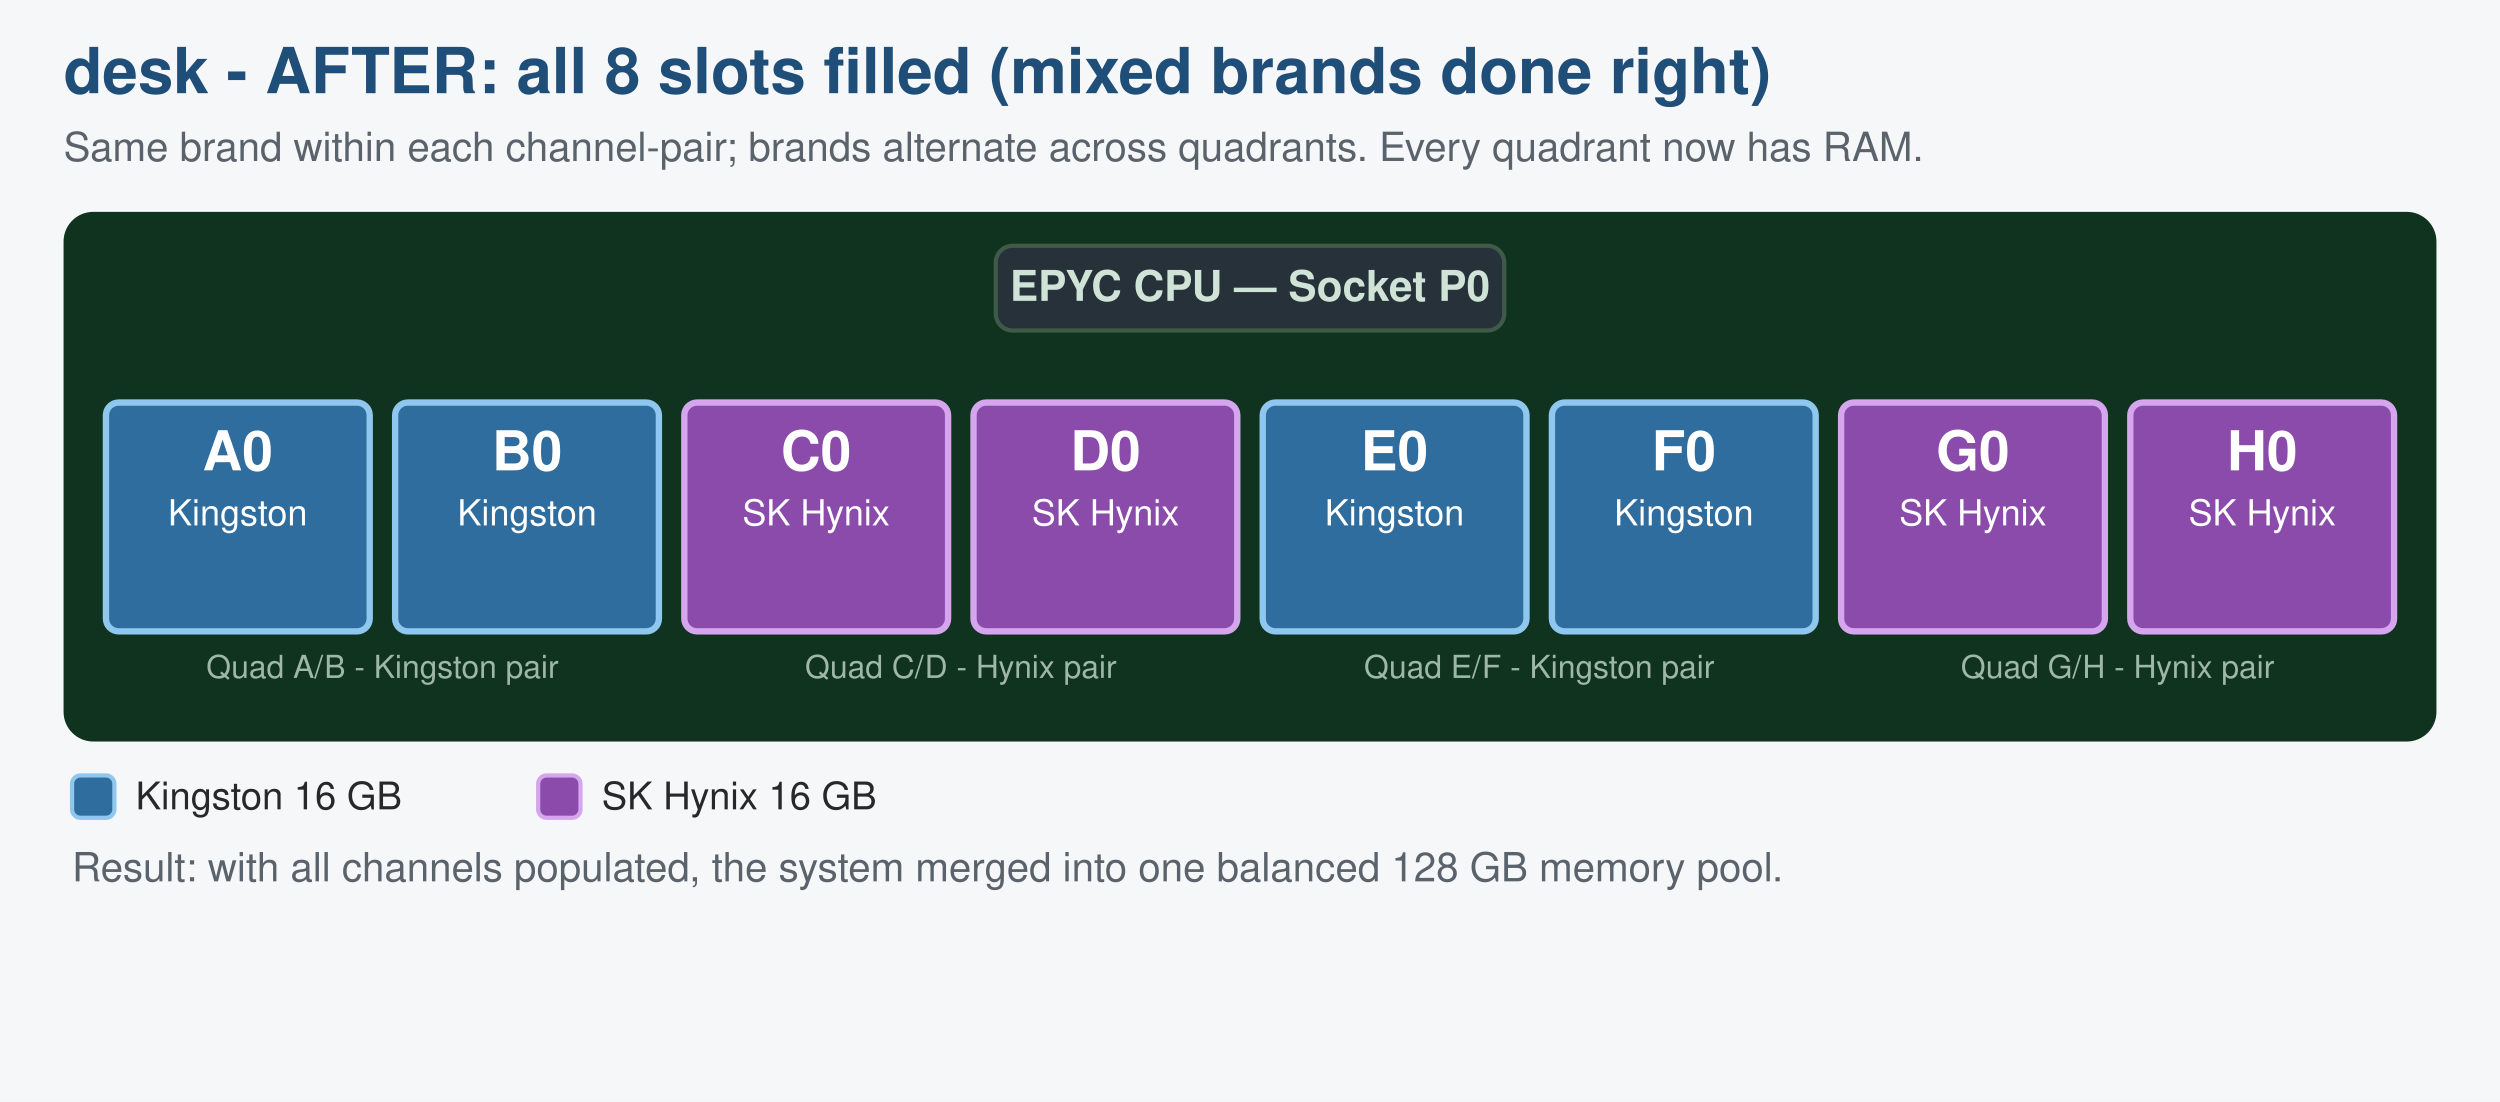
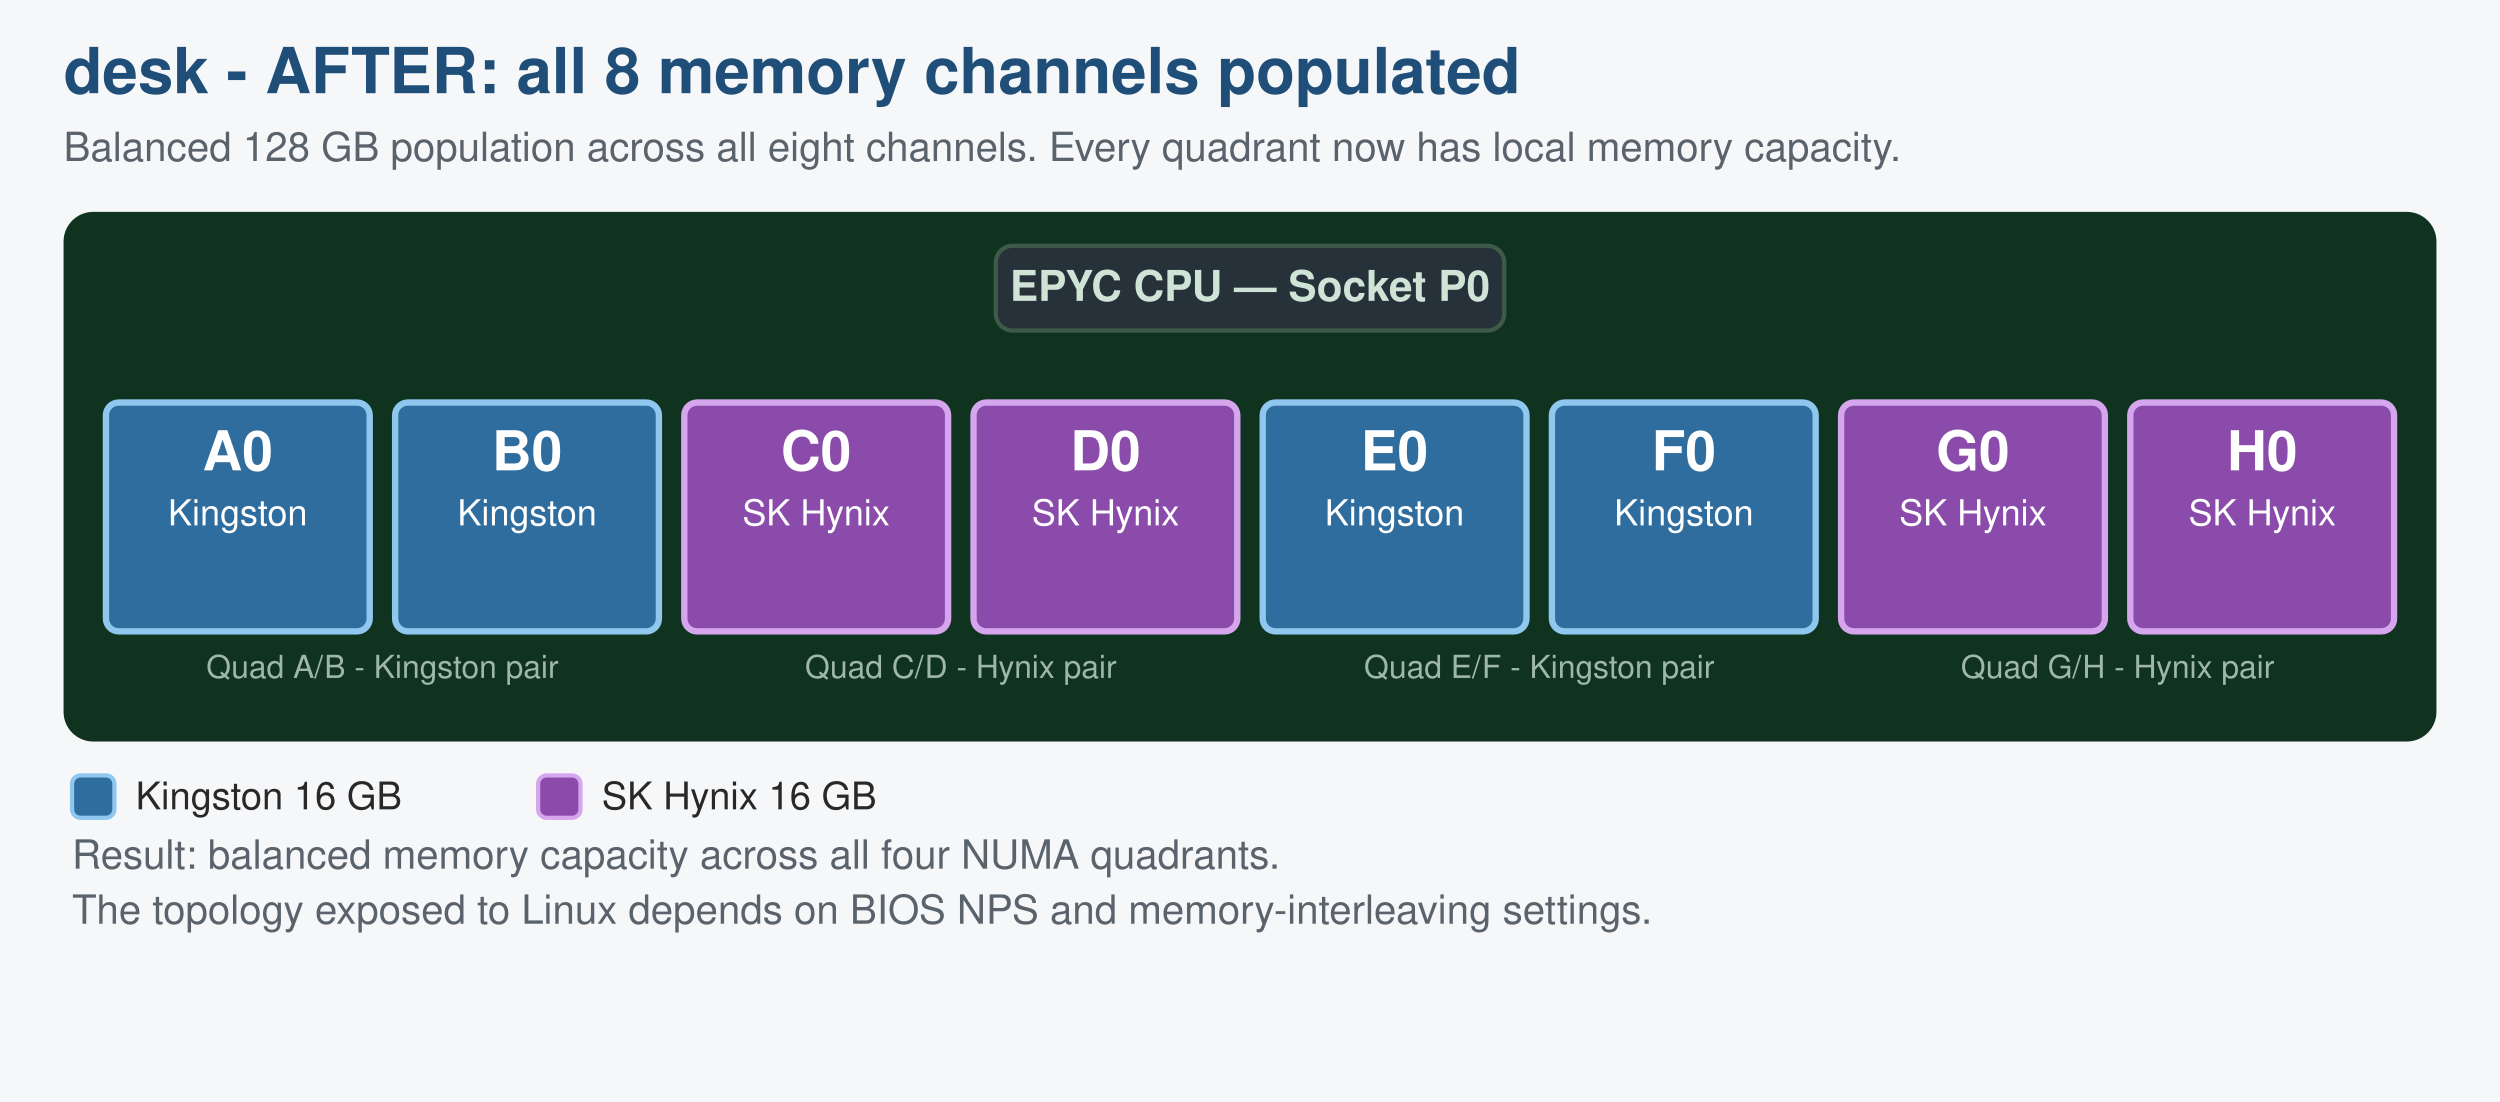
<svg xmlns="http://www.w3.org/2000/svg" width="1180" height="520" viewBox="0 0 1180 520" font-family="Segoe UI, Helvetica, Arial, sans-serif">
  <rect width="1180" height="520" fill="#f6f7f9" />
-   <text x="30" y="44" font-size="30" font-weight="bold" fill="#1f4e79">desk - AFTER: all 8 slots filled (mixed brands done right)</text>
-   <text x="30" y="76" font-size="19" fill="#5a636c">Same brand within each channel-pair; brands alternate across quadrants. Every quadrant now has RAM.</text>
+   <text x="30" y="44" font-size="30" font-weight="bold" fill="#1f4e79">desk - AFTER: all 8 memory channels populated</text>
+   <text x="30" y="76" font-size="19" fill="#5a636c">Balanced 128 GB population across all eight channels. Every quadrant now has local memory capacity.</text>
  <rect x="30" y="100" width="1120" height="250" rx="14" fill="#10331f" />
  <rect x="470.0" y="116" width="240" height="40" rx="8" fill="#26313a" stroke="#3f5a48" stroke-width="2" />
  <text x="590.0" y="142" font-size="20" font-weight="bold" fill="#cfe3d6" text-anchor="middle">EPYC CPU  —  Socket P0</text>
  <rect x="50.0" y="190" width="124.5" height="108" rx="6" fill="#2f6d9e" stroke="#8fc7ef" stroke-width="3" />
  <text x="112.2" y="222" font-size="26" font-weight="bold" fill="#ffffff" text-anchor="middle">A0</text>
  <text x="112.2" y="248" font-size="17" fill="#ffffff" text-anchor="middle">Kingston</text>
  <rect x="186.5" y="190" width="124.5" height="108" rx="6" fill="#2f6d9e" stroke="#8fc7ef" stroke-width="3" />
  <text x="248.8" y="222" font-size="26" font-weight="bold" fill="#ffffff" text-anchor="middle">B0</text>
  <text x="248.8" y="248" font-size="17" fill="#ffffff" text-anchor="middle">Kingston</text>
  <rect x="323.0" y="190" width="124.5" height="108" rx="6" fill="#8a4bab" stroke="#d5a6ee" stroke-width="3" />
  <text x="385.2" y="222" font-size="26" font-weight="bold" fill="#ffffff" text-anchor="middle">C0</text>
  <text x="385.2" y="248" font-size="17" fill="#ffffff" text-anchor="middle">SK Hynix</text>
  <rect x="459.5" y="190" width="124.5" height="108" rx="6" fill="#8a4bab" stroke="#d5a6ee" stroke-width="3" />
  <text x="521.8" y="222" font-size="26" font-weight="bold" fill="#ffffff" text-anchor="middle">D0</text>
  <text x="521.8" y="248" font-size="17" fill="#ffffff" text-anchor="middle">SK Hynix</text>
  <rect x="596.0" y="190" width="124.5" height="108" rx="6" fill="#2f6d9e" stroke="#8fc7ef" stroke-width="3" />
  <text x="658.2" y="222" font-size="26" font-weight="bold" fill="#ffffff" text-anchor="middle">E0</text>
  <text x="658.2" y="248" font-size="17" fill="#ffffff" text-anchor="middle">Kingston</text>
  <rect x="732.5" y="190" width="124.5" height="108" rx="6" fill="#2f6d9e" stroke="#8fc7ef" stroke-width="3" />
  <text x="794.8" y="222" font-size="26" font-weight="bold" fill="#ffffff" text-anchor="middle">F0</text>
  <text x="794.8" y="248" font-size="17" fill="#ffffff" text-anchor="middle">Kingston</text>
  <rect x="869.0" y="190" width="124.5" height="108" rx="6" fill="#8a4bab" stroke="#d5a6ee" stroke-width="3" />
  <text x="931.2" y="222" font-size="26" font-weight="bold" fill="#ffffff" text-anchor="middle">G0</text>
  <text x="931.2" y="248" font-size="17" fill="#ffffff" text-anchor="middle">SK Hynix</text>
  <rect x="1005.5" y="190" width="124.5" height="108" rx="6" fill="#8a4bab" stroke="#d5a6ee" stroke-width="3" />
  <text x="1067.8" y="222" font-size="26" font-weight="bold" fill="#ffffff" text-anchor="middle">H0</text>
  <text x="1067.8" y="248" font-size="17" fill="#ffffff" text-anchor="middle">SK Hynix</text>
  <text x="180.5" y="320" font-size="15" fill="#9fb7a8" text-anchor="middle">Quad A/B - Kingston pair</text>
  <text x="453.5" y="320" font-size="15" fill="#9fb7a8" text-anchor="middle">Quad C/D - Hynix pair</text>
  <text x="726.5" y="320" font-size="15" fill="#9fb7a8" text-anchor="middle">Quad E/F - Kingston pair</text>
  <text x="999.5" y="320" font-size="15" fill="#9fb7a8" text-anchor="middle">Quad G/H - Hynix pair</text>
  <rect x="34" y="366" width="20" height="20" rx="4" fill="#2f6d9e" stroke="#8fc7ef" stroke-width="2" />
  <text x="64" y="382" font-size="18" fill="#282828">Kingston 16 GB</text>
  <rect x="254" y="366" width="20" height="20" rx="4" fill="#8a4bab" stroke="#d5a6ee" stroke-width="2" />
  <text x="284" y="382" font-size="18" fill="#282828">SK Hynix 16 GB</text>
-   <text x="34" y="416" font-size="19" fill="#5a636c">Result: with all channels populated, the system merged into one balanced 128 GB memory pool.</text>
+   <text x="34" y="410" font-size="19" fill="#5a636c">Result: balanced memory capacity across all four NUMA quadrants.</text>
+   <text x="34" y="436" font-size="19" fill="#5a636c">The topology exposed to Linux depends on BIOS NPS and memory-interleaving settings.</text>
</svg>
